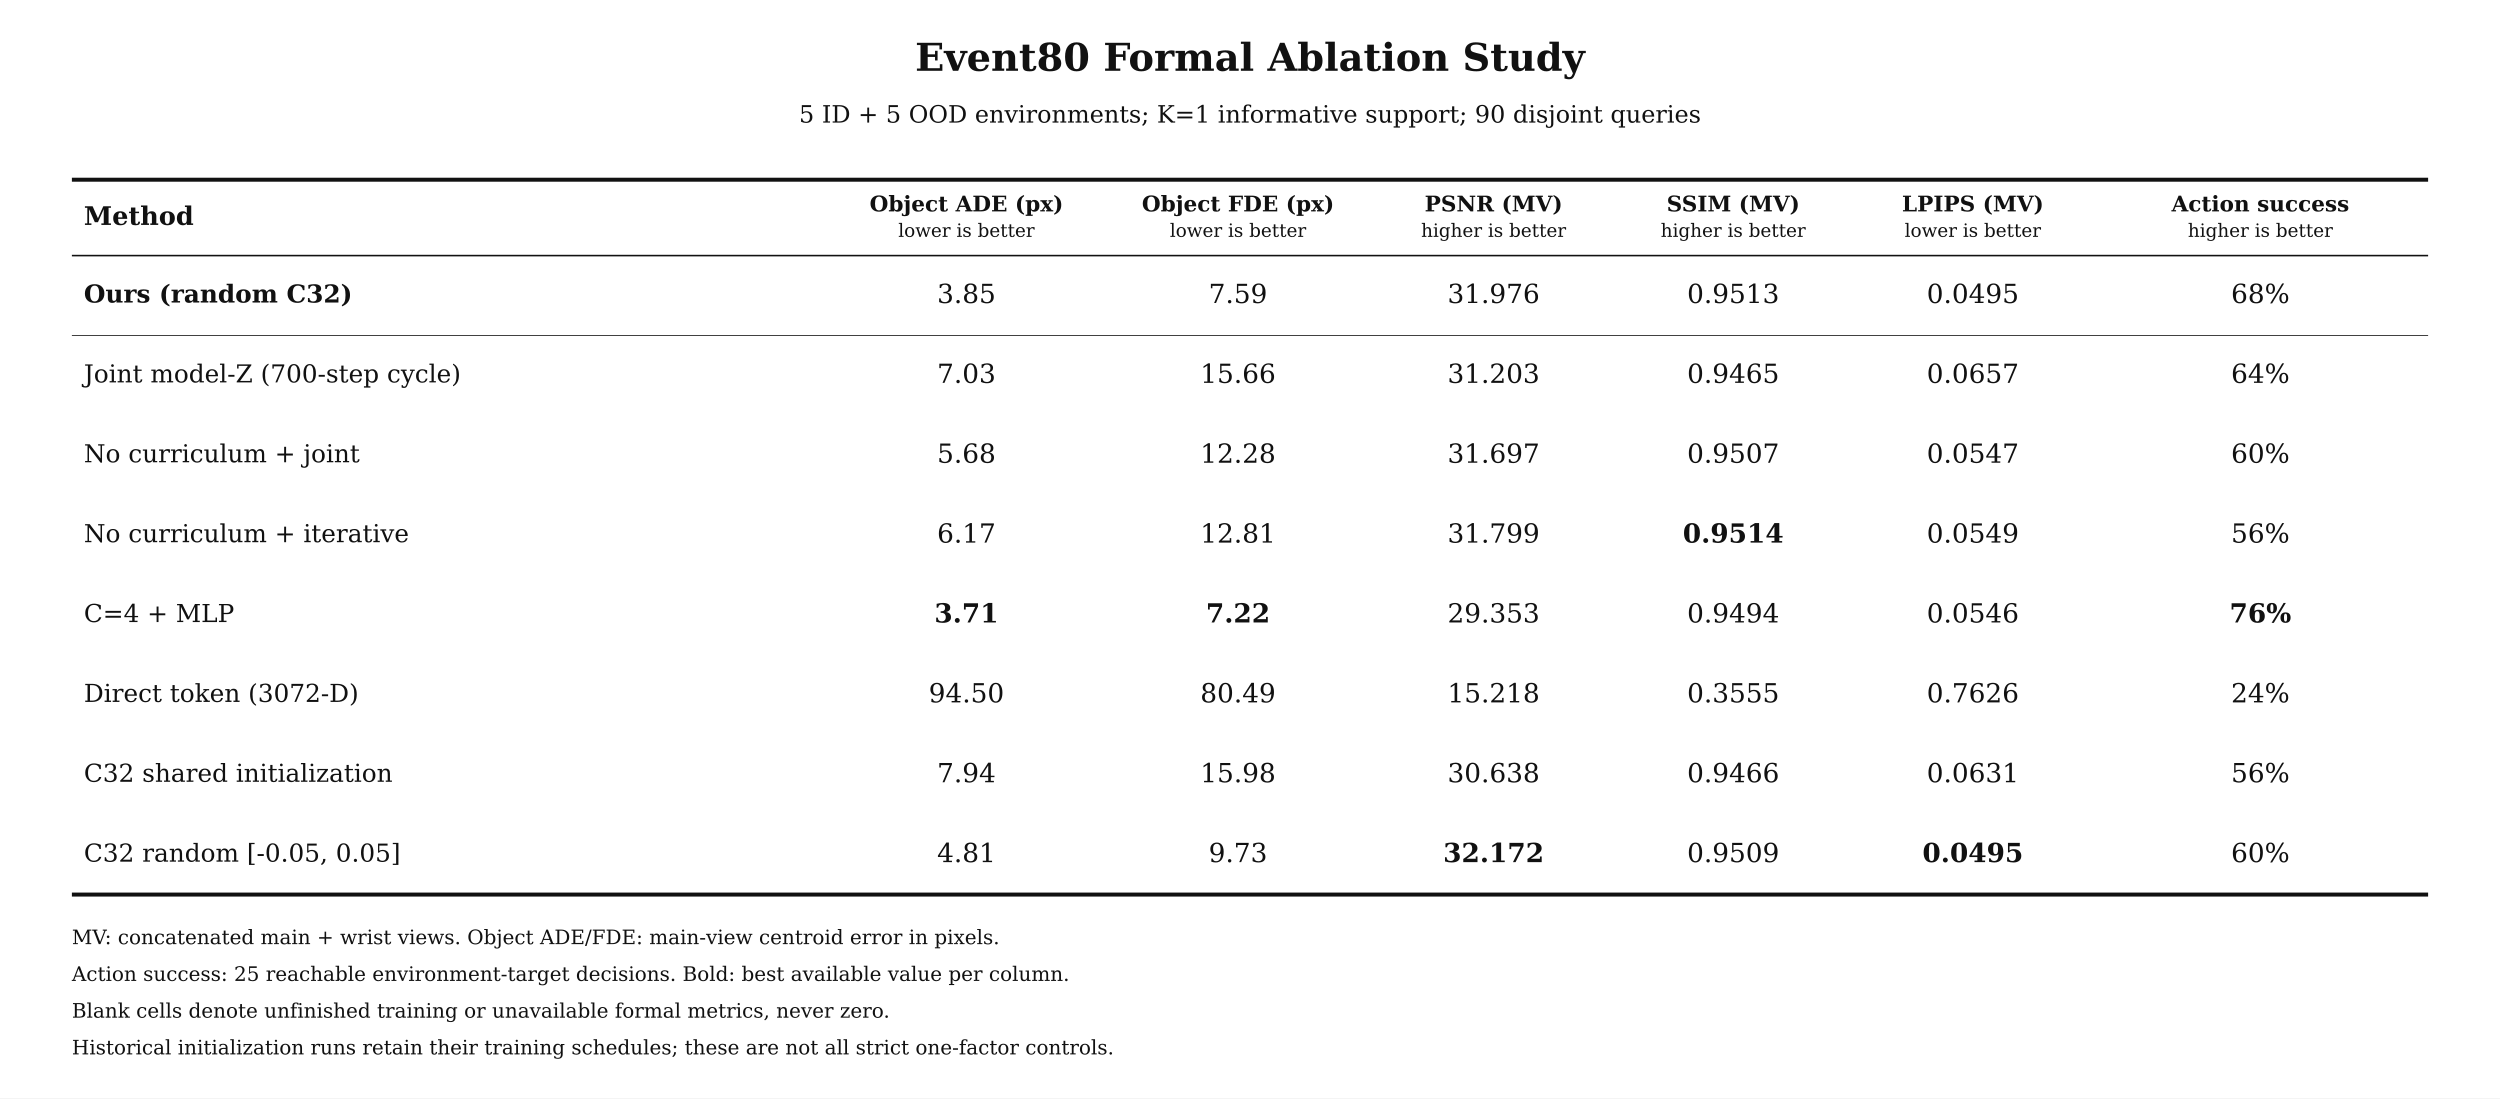
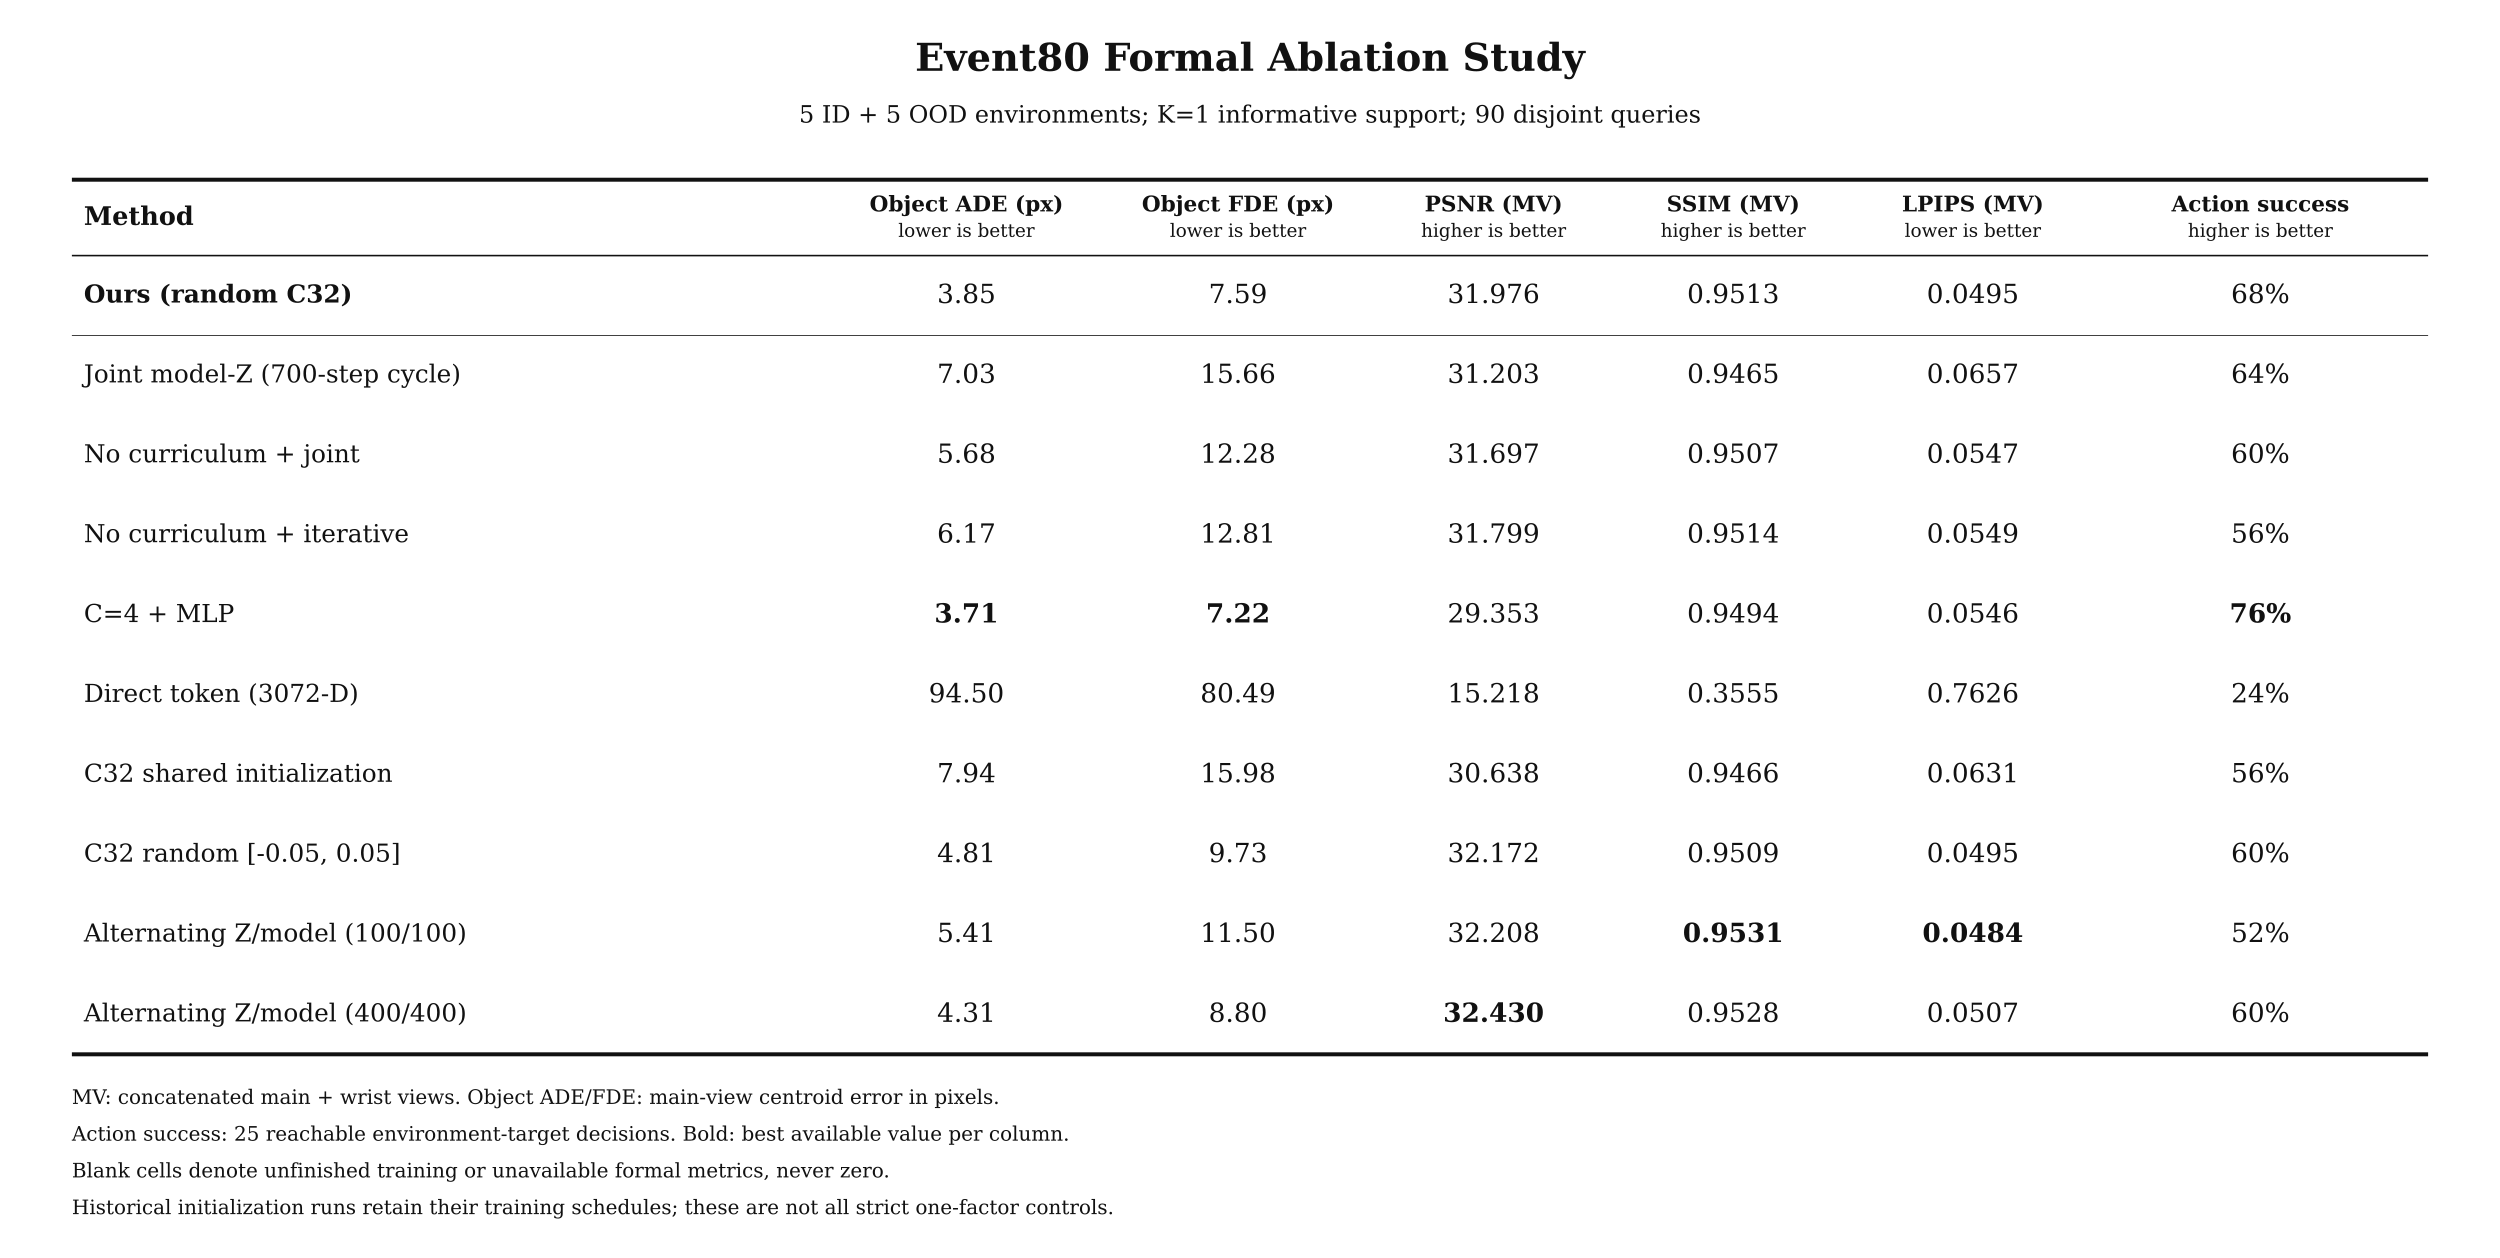
- <svg xmlns="http://www.w3.org/2000/svg" width="3130" height="1375" viewBox="0 0 3130 1375">
+ <svg xmlns="http://www.w3.org/2000/svg" width="3130" height="1575" viewBox="0 0 3130 1575">
  <rect width="100%" height="100%" fill="white" />
  <g fill="#111111" font-family="DejaVu Serif, Liberation Serif, serif">
    <text x="1565.0" y="75" text-anchor="middle" dominant-baseline="middle" font-size="48" font-weight="700">Event80 Formal Ablation Study</text>
    <text x="1565.0" y="145" text-anchor="middle" dominant-baseline="middle" font-size="30" font-weight="400">5 ID + 5 OOD environments; K=1 informative support; 90 disjoint queries</text>
    <line x1="90" y1="225" x2="3040" y2="225" stroke="#111111" stroke-width="5" />
    <line x1="90" y1="320" x2="3040" y2="320" stroke="#111111" stroke-width="2" />
-     <line x1="90" y1="1120" x2="3040" y2="1120" stroke="#111111" stroke-width="5" />
+     <line x1="90" y1="1320" x2="3040" y2="1320" stroke="#111111" stroke-width="5" />
    <text x="105" y="272.5" text-anchor="start" dominant-baseline="middle" font-size="32" font-weight="700">Method</text>
    <text x="1210.0" y="257" text-anchor="middle" dominant-baseline="middle" font-size="27" font-weight="700">Object ADE (px)</text>
    <text x="1210.0" y="290" text-anchor="middle" dominant-baseline="middle" font-size="23" font-weight="400">lower is better</text>
    <text x="1550.0" y="257" text-anchor="middle" dominant-baseline="middle" font-size="27" font-weight="700">Object FDE (px)</text>
    <text x="1550.0" y="290" text-anchor="middle" dominant-baseline="middle" font-size="23" font-weight="400">lower is better</text>
    <text x="1870.0" y="257" text-anchor="middle" dominant-baseline="middle" font-size="27" font-weight="700">PSNR (MV)</text>
    <text x="1870.0" y="290" text-anchor="middle" dominant-baseline="middle" font-size="23" font-weight="400">higher is better</text>
    <text x="2170.0" y="257" text-anchor="middle" dominant-baseline="middle" font-size="27" font-weight="700">SSIM (MV)</text>
    <text x="2170.0" y="290" text-anchor="middle" dominant-baseline="middle" font-size="23" font-weight="400">higher is better</text>
    <text x="2470.0" y="257" text-anchor="middle" dominant-baseline="middle" font-size="27" font-weight="700">LPIPS (MV)</text>
    <text x="2470.0" y="290" text-anchor="middle" dominant-baseline="middle" font-size="23" font-weight="400">lower is better</text>
    <text x="2830.0" y="257" text-anchor="middle" dominant-baseline="middle" font-size="27" font-weight="700">Action success</text>
    <text x="2830.0" y="290" text-anchor="middle" dominant-baseline="middle" font-size="23" font-weight="400">higher is better</text>
    <text x="105" y="370.0" text-anchor="start" dominant-baseline="middle" font-size="31" font-weight="700">Ours (random C32)</text>
    <text x="1210.0" y="370.0" text-anchor="middle" dominant-baseline="middle" font-size="33" font-weight="400">3.85</text>
    <text x="1550.0" y="370.0" text-anchor="middle" dominant-baseline="middle" font-size="33" font-weight="400">7.59</text>
    <text x="1870.0" y="370.0" text-anchor="middle" dominant-baseline="middle" font-size="33" font-weight="400">31.976</text>
    <text x="2170.0" y="370.0" text-anchor="middle" dominant-baseline="middle" font-size="33" font-weight="400">0.9513</text>
    <text x="2470.0" y="370.0" text-anchor="middle" dominant-baseline="middle" font-size="33" font-weight="400">0.0495</text>
    <text x="2830.0" y="370.0" text-anchor="middle" dominant-baseline="middle" font-size="33" font-weight="400">68%</text>
    <line x1="90" y1="420" x2="3040" y2="420" stroke="#111111" stroke-width="1" />
    <text x="105" y="470.0" text-anchor="start" dominant-baseline="middle" font-size="31" font-weight="400">Joint model-Z (700-step cycle)</text>
    <text x="1210.0" y="470.0" text-anchor="middle" dominant-baseline="middle" font-size="33" font-weight="400">7.03</text>
    <text x="1550.0" y="470.0" text-anchor="middle" dominant-baseline="middle" font-size="33" font-weight="400">15.66</text>
    <text x="1870.0" y="470.0" text-anchor="middle" dominant-baseline="middle" font-size="33" font-weight="400">31.203</text>
    <text x="2170.0" y="470.0" text-anchor="middle" dominant-baseline="middle" font-size="33" font-weight="400">0.9465</text>
    <text x="2470.0" y="470.0" text-anchor="middle" dominant-baseline="middle" font-size="33" font-weight="400">0.0657</text>
    <text x="2830.0" y="470.0" text-anchor="middle" dominant-baseline="middle" font-size="33" font-weight="400">64%</text>
    <text x="105" y="570.0" text-anchor="start" dominant-baseline="middle" font-size="31" font-weight="400">No curriculum + joint</text>
    <text x="1210.0" y="570.0" text-anchor="middle" dominant-baseline="middle" font-size="33" font-weight="400">5.68</text>
    <text x="1550.0" y="570.0" text-anchor="middle" dominant-baseline="middle" font-size="33" font-weight="400">12.28</text>
    <text x="1870.0" y="570.0" text-anchor="middle" dominant-baseline="middle" font-size="33" font-weight="400">31.697</text>
    <text x="2170.0" y="570.0" text-anchor="middle" dominant-baseline="middle" font-size="33" font-weight="400">0.9507</text>
    <text x="2470.0" y="570.0" text-anchor="middle" dominant-baseline="middle" font-size="33" font-weight="400">0.0547</text>
    <text x="2830.0" y="570.0" text-anchor="middle" dominant-baseline="middle" font-size="33" font-weight="400">60%</text>
    <text x="105" y="670.0" text-anchor="start" dominant-baseline="middle" font-size="31" font-weight="400">No curriculum + iterative</text>
    <text x="1210.0" y="670.0" text-anchor="middle" dominant-baseline="middle" font-size="33" font-weight="400">6.17</text>
    <text x="1550.0" y="670.0" text-anchor="middle" dominant-baseline="middle" font-size="33" font-weight="400">12.81</text>
    <text x="1870.0" y="670.0" text-anchor="middle" dominant-baseline="middle" font-size="33" font-weight="400">31.799</text>
-     <text x="2170.0" y="670.0" text-anchor="middle" dominant-baseline="middle" font-size="33" font-weight="700">0.9514</text>
+     <text x="2170.0" y="670.0" text-anchor="middle" dominant-baseline="middle" font-size="33" font-weight="400">0.9514</text>
    <text x="2470.0" y="670.0" text-anchor="middle" dominant-baseline="middle" font-size="33" font-weight="400">0.0549</text>
    <text x="2830.0" y="670.0" text-anchor="middle" dominant-baseline="middle" font-size="33" font-weight="400">56%</text>
    <text x="105" y="770.0" text-anchor="start" dominant-baseline="middle" font-size="31" font-weight="400">C=4 + MLP</text>
    <text x="1210.0" y="770.0" text-anchor="middle" dominant-baseline="middle" font-size="33" font-weight="700">3.71</text>
    <text x="1550.0" y="770.0" text-anchor="middle" dominant-baseline="middle" font-size="33" font-weight="700">7.22</text>
    <text x="1870.0" y="770.0" text-anchor="middle" dominant-baseline="middle" font-size="33" font-weight="400">29.353</text>
    <text x="2170.0" y="770.0" text-anchor="middle" dominant-baseline="middle" font-size="33" font-weight="400">0.9494</text>
    <text x="2470.0" y="770.0" text-anchor="middle" dominant-baseline="middle" font-size="33" font-weight="400">0.0546</text>
    <text x="2830.0" y="770.0" text-anchor="middle" dominant-baseline="middle" font-size="33" font-weight="700">76%</text>
    <text x="105" y="870.0" text-anchor="start" dominant-baseline="middle" font-size="31" font-weight="400">Direct token (3072-D)</text>
    <text x="1210.0" y="870.0" text-anchor="middle" dominant-baseline="middle" font-size="33" font-weight="400">94.50</text>
    <text x="1550.0" y="870.0" text-anchor="middle" dominant-baseline="middle" font-size="33" font-weight="400">80.49</text>
    <text x="1870.0" y="870.0" text-anchor="middle" dominant-baseline="middle" font-size="33" font-weight="400">15.218</text>
    <text x="2170.0" y="870.0" text-anchor="middle" dominant-baseline="middle" font-size="33" font-weight="400">0.3555</text>
    <text x="2470.0" y="870.0" text-anchor="middle" dominant-baseline="middle" font-size="33" font-weight="400">0.7626</text>
    <text x="2830.0" y="870.0" text-anchor="middle" dominant-baseline="middle" font-size="33" font-weight="400">24%</text>
    <text x="105" y="970.0" text-anchor="start" dominant-baseline="middle" font-size="31" font-weight="400">C32 shared initialization</text>
    <text x="1210.0" y="970.0" text-anchor="middle" dominant-baseline="middle" font-size="33" font-weight="400">7.94</text>
    <text x="1550.0" y="970.0" text-anchor="middle" dominant-baseline="middle" font-size="33" font-weight="400">15.98</text>
    <text x="1870.0" y="970.0" text-anchor="middle" dominant-baseline="middle" font-size="33" font-weight="400">30.638</text>
    <text x="2170.0" y="970.0" text-anchor="middle" dominant-baseline="middle" font-size="33" font-weight="400">0.9466</text>
    <text x="2470.0" y="970.0" text-anchor="middle" dominant-baseline="middle" font-size="33" font-weight="400">0.0631</text>
    <text x="2830.0" y="970.0" text-anchor="middle" dominant-baseline="middle" font-size="33" font-weight="400">56%</text>
    <text x="105" y="1070.0" text-anchor="start" dominant-baseline="middle" font-size="31" font-weight="400">C32 random [-0.05, 0.05]</text>
    <text x="1210.0" y="1070.0" text-anchor="middle" dominant-baseline="middle" font-size="33" font-weight="400">4.81</text>
    <text x="1550.0" y="1070.0" text-anchor="middle" dominant-baseline="middle" font-size="33" font-weight="400">9.73</text>
-     <text x="1870.0" y="1070.0" text-anchor="middle" dominant-baseline="middle" font-size="33" font-weight="700">32.172</text>
+     <text x="1870.0" y="1070.0" text-anchor="middle" dominant-baseline="middle" font-size="33" font-weight="400">32.172</text>
    <text x="2170.0" y="1070.0" text-anchor="middle" dominant-baseline="middle" font-size="33" font-weight="400">0.9509</text>
-     <text x="2470.0" y="1070.0" text-anchor="middle" dominant-baseline="middle" font-size="33" font-weight="700">0.0495</text>
+     <text x="2470.0" y="1070.0" text-anchor="middle" dominant-baseline="middle" font-size="33" font-weight="400">0.0495</text>
    <text x="2830.0" y="1070.0" text-anchor="middle" dominant-baseline="middle" font-size="33" font-weight="400">60%</text>
-     <text x="90" y="1175" text-anchor="start" dominant-baseline="middle" font-size="25" font-weight="400">MV: concatenated main + wrist views. Object ADE/FDE: main-view centroid error in pixels.</text>
-     <text x="90" y="1221" text-anchor="start" dominant-baseline="middle" font-size="25" font-weight="400">Action success: 25 reachable environment-target decisions. Bold: best available value per column.</text>
-     <text x="90" y="1267" text-anchor="start" dominant-baseline="middle" font-size="25" font-weight="400">Blank cells denote unfinished training or unavailable formal metrics, never zero.</text>
-     <text x="90" y="1313" text-anchor="start" dominant-baseline="middle" font-size="25" font-weight="400">Historical initialization runs retain their training schedules; these are not all strict one-factor controls.</text>
+     <text x="105" y="1170.0" text-anchor="start" dominant-baseline="middle" font-size="31" font-weight="400">Alternating Z/model (100/100)</text>
+     <text x="1210.0" y="1170.0" text-anchor="middle" dominant-baseline="middle" font-size="33" font-weight="400">5.41</text>
+     <text x="1550.0" y="1170.0" text-anchor="middle" dominant-baseline="middle" font-size="33" font-weight="400">11.50</text>
+     <text x="1870.0" y="1170.0" text-anchor="middle" dominant-baseline="middle" font-size="33" font-weight="400">32.208</text>
+     <text x="2170.0" y="1170.0" text-anchor="middle" dominant-baseline="middle" font-size="33" font-weight="700">0.9531</text>
+     <text x="2470.0" y="1170.0" text-anchor="middle" dominant-baseline="middle" font-size="33" font-weight="700">0.0484</text>
+     <text x="2830.0" y="1170.0" text-anchor="middle" dominant-baseline="middle" font-size="33" font-weight="400">52%</text>
+     <text x="105" y="1270.0" text-anchor="start" dominant-baseline="middle" font-size="31" font-weight="400">Alternating Z/model (400/400)</text>
+     <text x="1210.0" y="1270.0" text-anchor="middle" dominant-baseline="middle" font-size="33" font-weight="400">4.31</text>
+     <text x="1550.0" y="1270.0" text-anchor="middle" dominant-baseline="middle" font-size="33" font-weight="400">8.80</text>
+     <text x="1870.0" y="1270.0" text-anchor="middle" dominant-baseline="middle" font-size="33" font-weight="700">32.430</text>
+     <text x="2170.0" y="1270.0" text-anchor="middle" dominant-baseline="middle" font-size="33" font-weight="400">0.9528</text>
+     <text x="2470.0" y="1270.0" text-anchor="middle" dominant-baseline="middle" font-size="33" font-weight="400">0.0507</text>
+     <text x="2830.0" y="1270.0" text-anchor="middle" dominant-baseline="middle" font-size="33" font-weight="400">60%</text>
+     <text x="90" y="1375" text-anchor="start" dominant-baseline="middle" font-size="25" font-weight="400">MV: concatenated main + wrist views. Object ADE/FDE: main-view centroid error in pixels.</text>
+     <text x="90" y="1421" text-anchor="start" dominant-baseline="middle" font-size="25" font-weight="400">Action success: 25 reachable environment-target decisions. Bold: best available value per column.</text>
+     <text x="90" y="1467" text-anchor="start" dominant-baseline="middle" font-size="25" font-weight="400">Blank cells denote unfinished training or unavailable formal metrics, never zero.</text>
+     <text x="90" y="1513" text-anchor="start" dominant-baseline="middle" font-size="25" font-weight="400">Historical initialization runs retain their training schedules; these are not all strict one-factor controls.</text>
  </g>
</svg>
